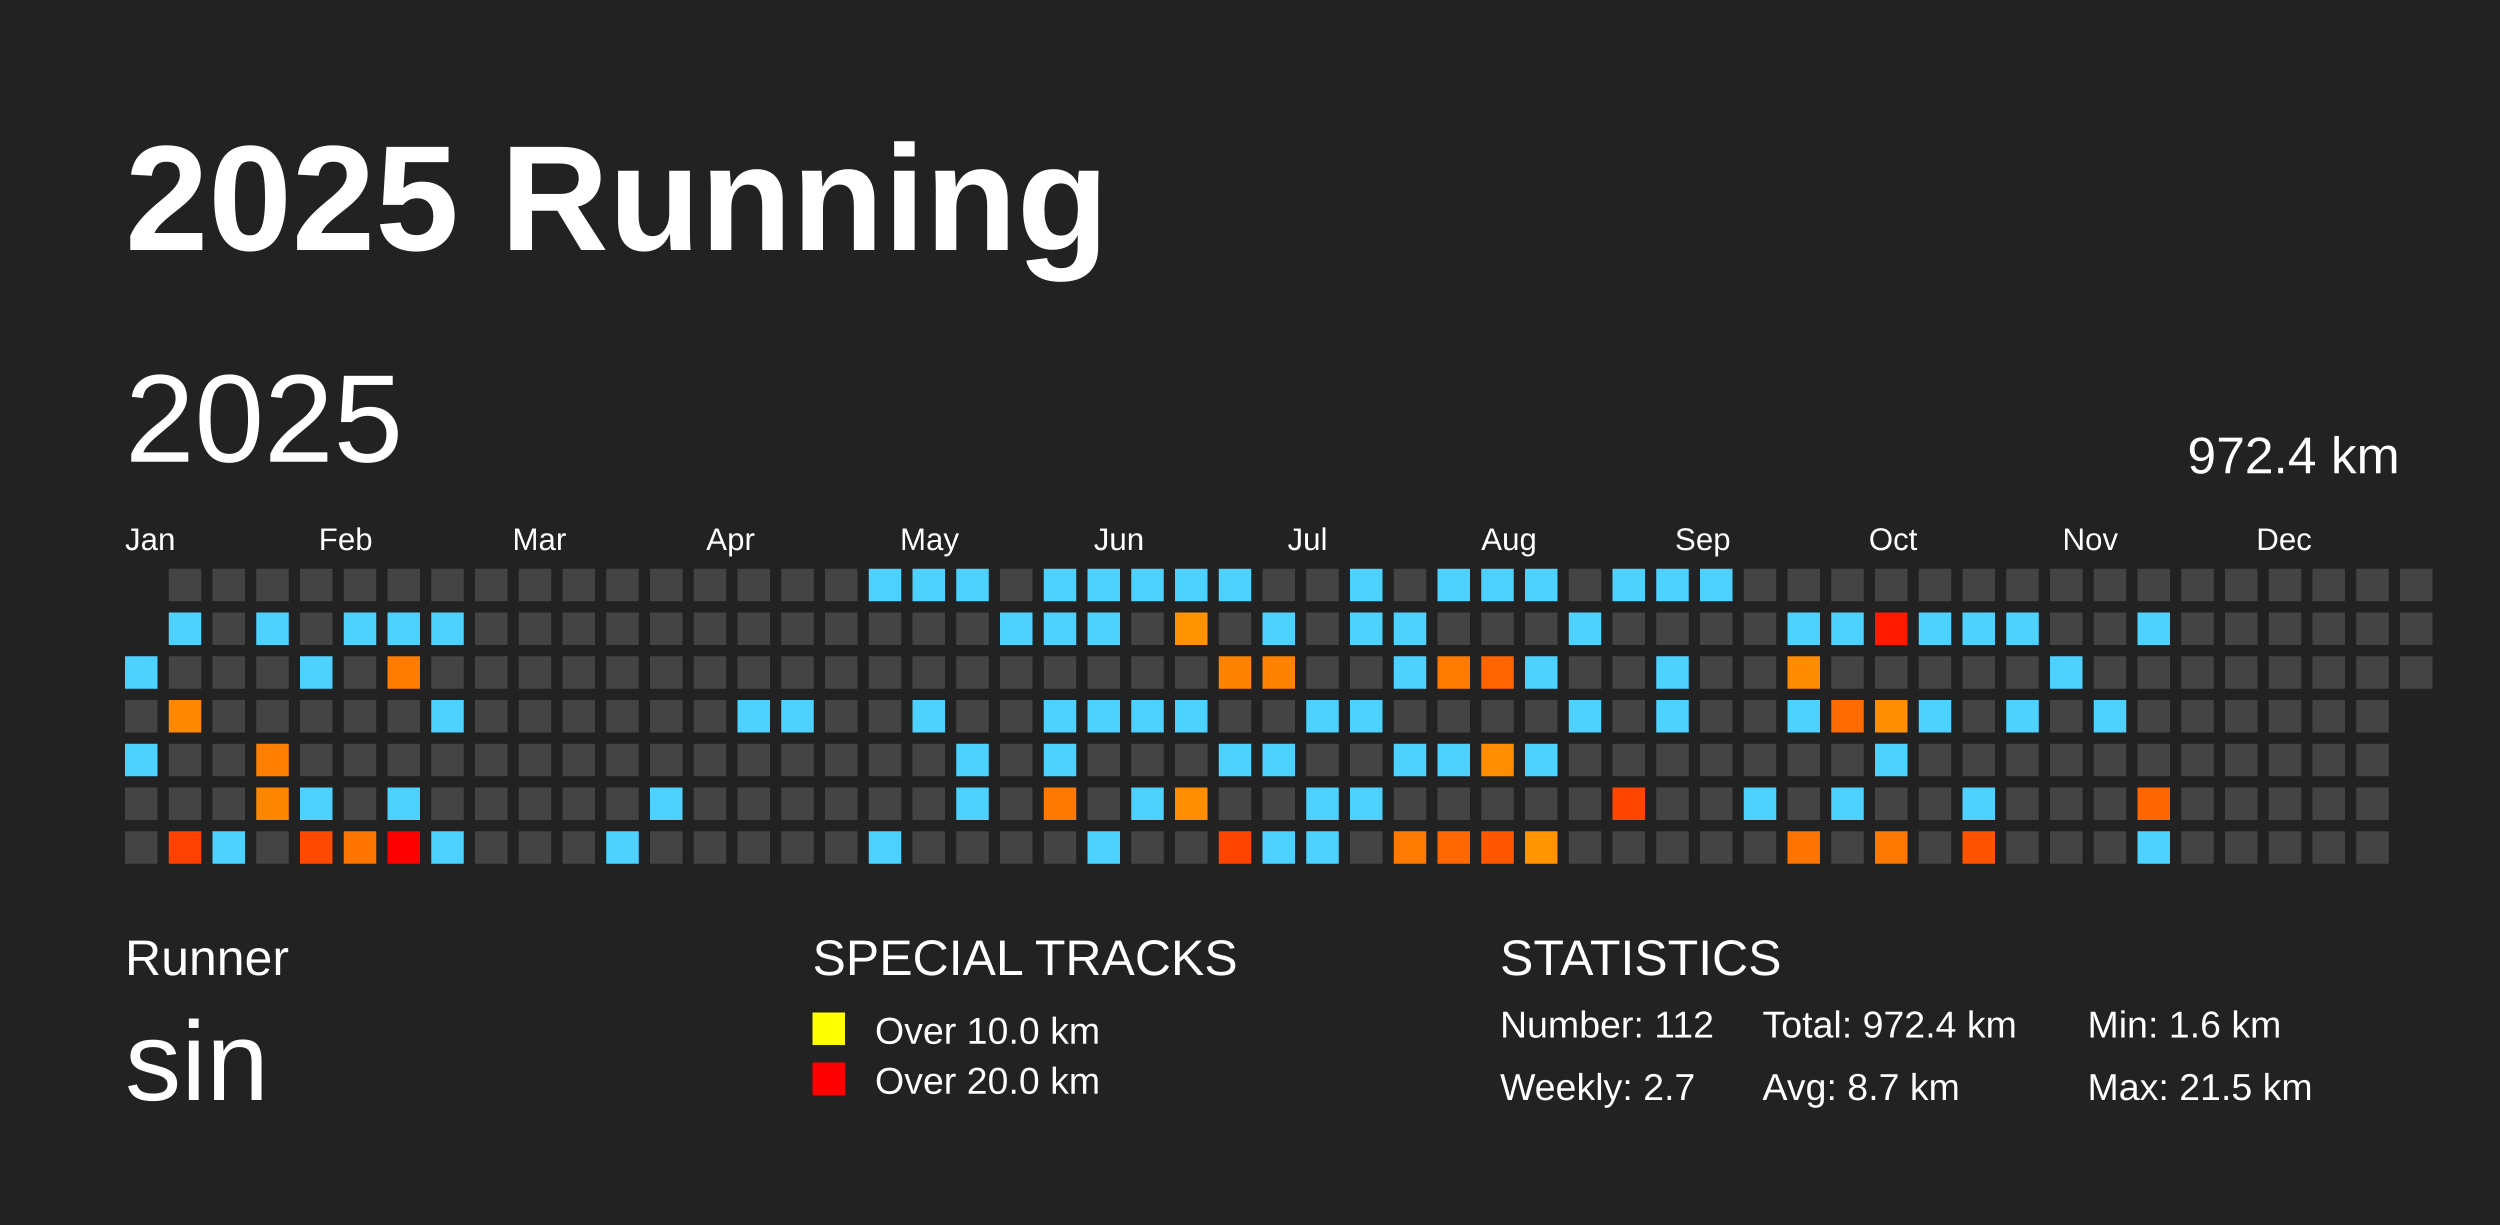
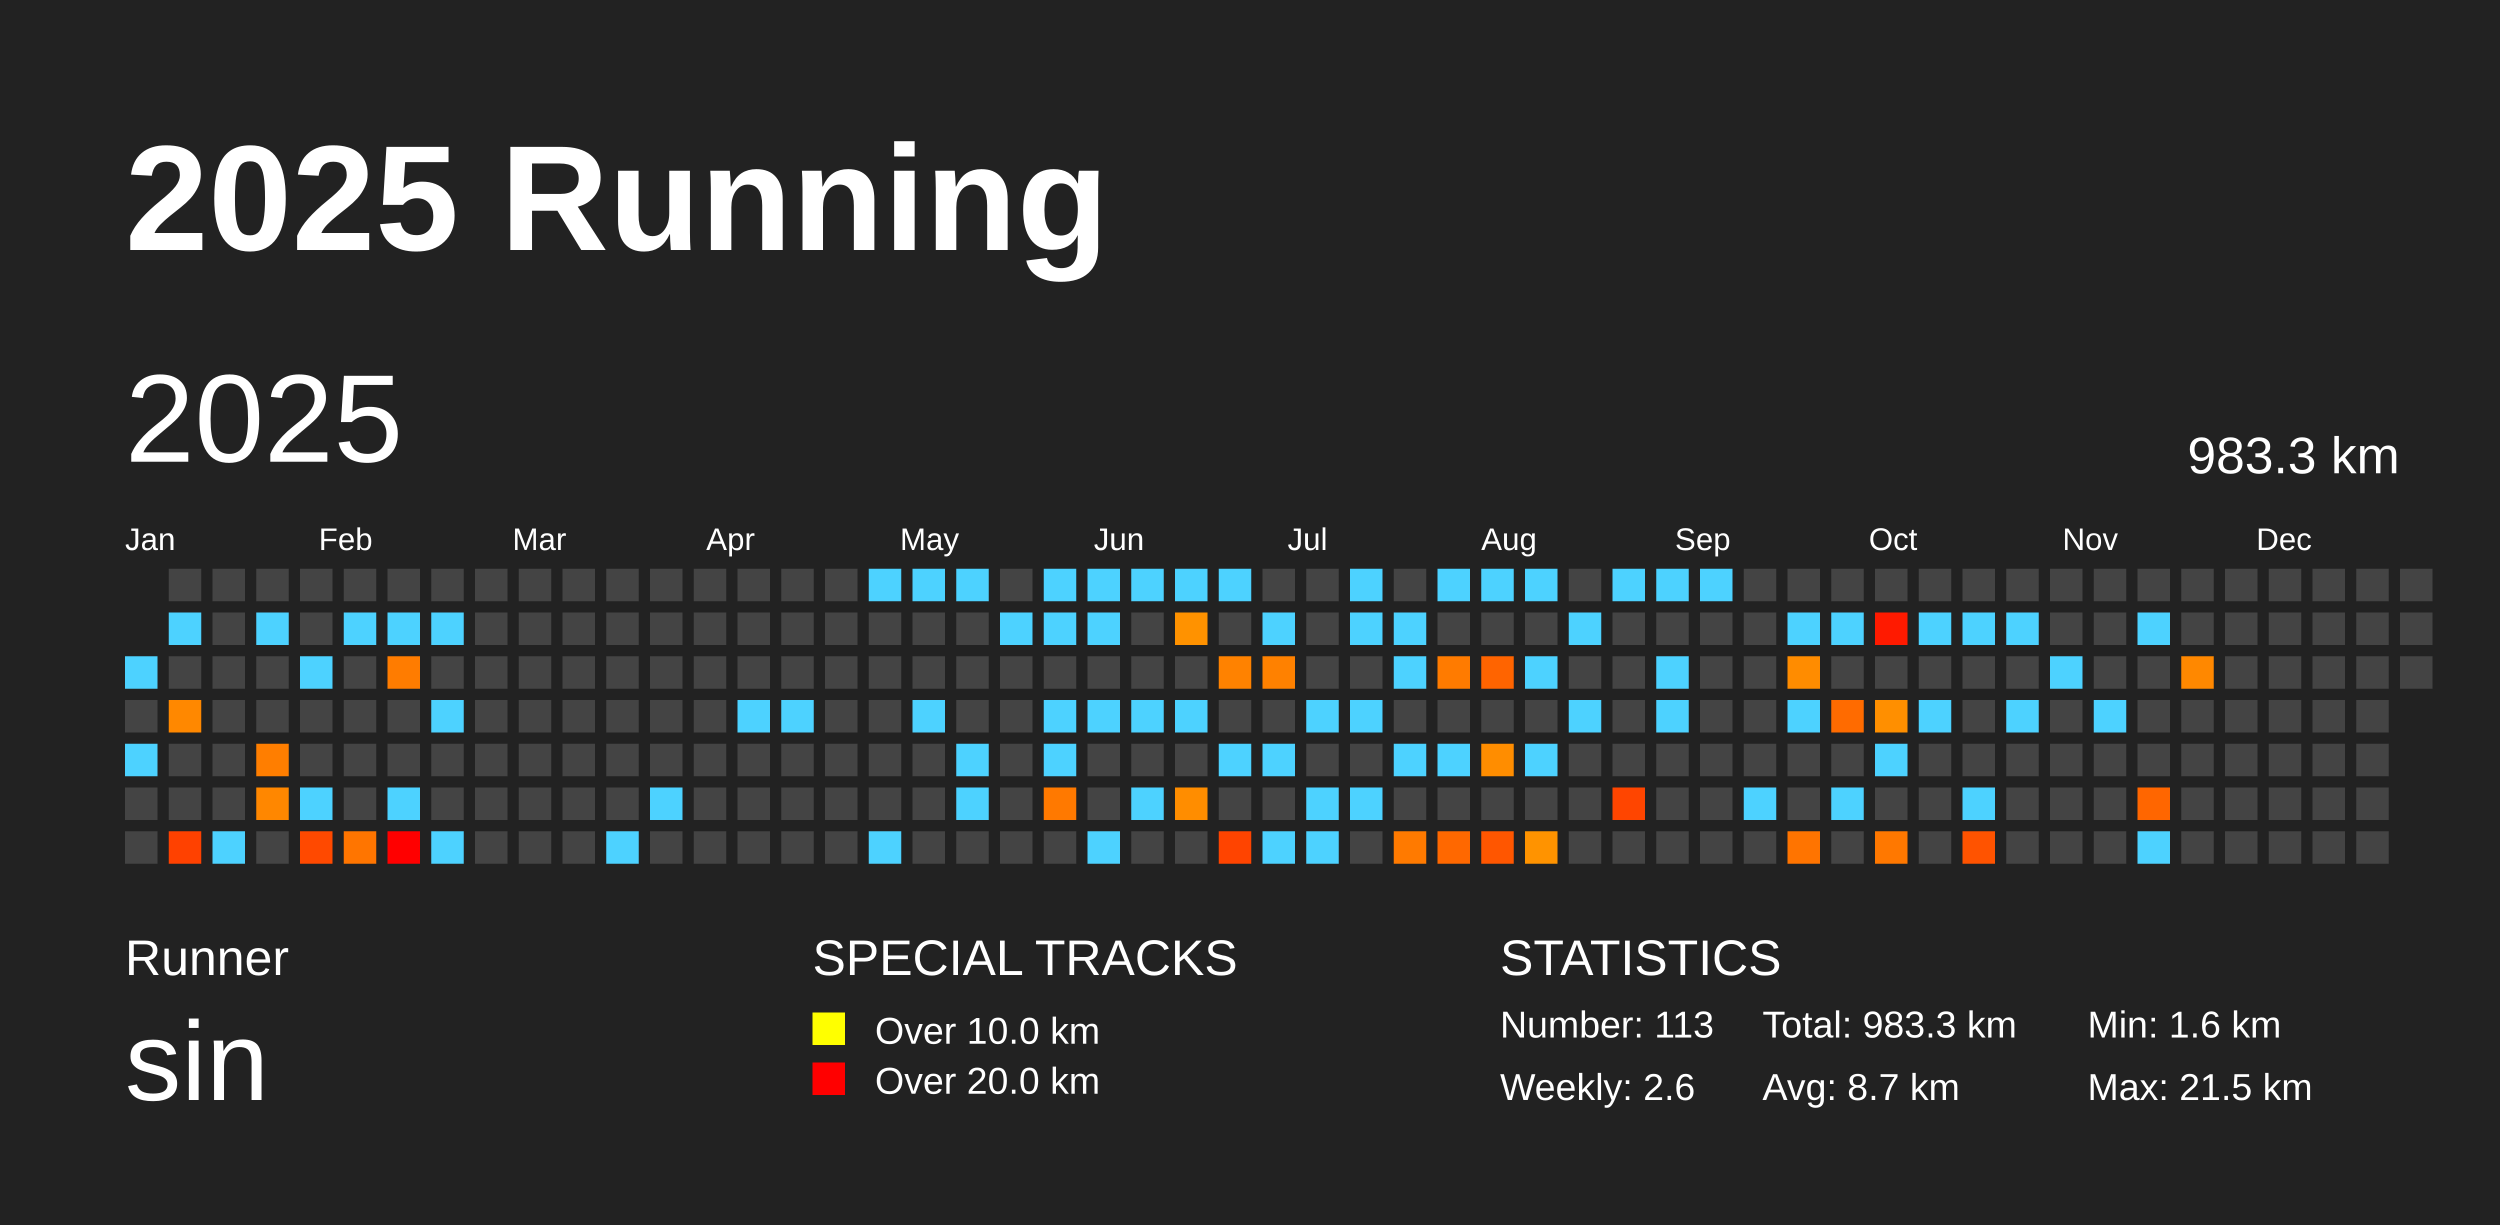
<svg xmlns="http://www.w3.org/2000/svg" baseProfile="full" height="98mm" version="1.1" viewBox="0,0,200,98" width="200mm">
  <defs />
  <rect fill="#222222" height="98" width="200" x="0" y="0" />
  <text fill="#FFFFFF" style="font-size:12px; font-family:Arial; font-weight:bold;" x="10" y="20">2025 Running</text>
  <text fill="#FFFFFF" style="font-size:4px; font-family:Arial" x="10" y="78">Runner</text>
  <text fill="#FFFFFF" style="font-size:9px; font-family:Arial" x="10" y="88">sin</text>
  <text fill="#FFFFFF" style="font-size:4px; font-family:Arial" x="65" y="78">SPECIAL TRACKS</text>
  <rect fill="yellow" height="2.6" width="2.6" x="65" y="81" />
  <text fill="#FFFFFF" style="font-size:3px; font-family:Arial" x="70" y="83.5">Over 10.0 km</text>
  <rect fill="red" height="2.6" width="2.6" x="65" y="85" />
  <text fill="#FFFFFF" style="font-size:3px; font-family:Arial" x="70" y="87.5">Over 20.0 km</text>
  <text fill="#FFFFFF" style="font-size:4px; font-family:Arial" x="120" y="78">STATISTICS</text>
-   <text fill="#FFFFFF" style="font-size:3px; font-family:Arial" x="120" y="83">Number: 112</text>
-   <text fill="#FFFFFF" style="font-size:3px; font-family:Arial" x="120" y="88">Weekly: 2.7</text>
-   <text fill="#FFFFFF" style="font-size:3px; font-family:Arial" x="141" y="83">Total: 972.4 km</text>
+   <text fill="#FFFFFF" style="font-size:3px; font-family:Arial" x="120" y="83">Number: 113</text>
+   <text fill="#FFFFFF" style="font-size:3px; font-family:Arial" x="120" y="88">Weekly: 2.6</text>
+   <text fill="#FFFFFF" style="font-size:3px; font-family:Arial" x="141" y="83">Total: 983.3 km</text>
  <text fill="#FFFFFF" style="font-size:3px; font-family:Arial" x="141" y="88">Avg: 8.7 km</text>
  <text fill="#FFFFFF" style="font-size:3px; font-family:Arial" x="167" y="83">Min: 1.6 km</text>
  <text fill="#FFFFFF" style="font-size:3px; font-family:Arial" x="167" y="88">Max: 21.5 km</text>
  <text dominant-baseline="hanging" fill="#FFFFFF" style="font-size:10.0px; font-family:Arial;" x="10" y="30">2025</text>
-   <text dominant-baseline="hanging" fill="#FFFFFF" style="font-size:4.125px; font-family:Arial;" x="175" y="35">972.4 km</text>
+   <text dominant-baseline="hanging" fill="#FFFFFF" style="font-size:4.125px; font-family:Arial;" x="175" y="35">983.3 km</text>
  <text fill="#FFFFFF" style="font-size:2.5px; font-family:Arial" x="10.0" y="44">Jan</text>
  <text fill="#FFFFFF" style="font-size:2.5px; font-family:Arial" x="25.5" y="44">Feb</text>
  <text fill="#FFFFFF" style="font-size:2.5px; font-family:Arial" x="41.0" y="44">Mar</text>
  <text fill="#FFFFFF" style="font-size:2.5px; font-family:Arial" x="56.5" y="44">Apr</text>
  <text fill="#FFFFFF" style="font-size:2.5px; font-family:Arial" x="72.0" y="44">May</text>
  <text fill="#FFFFFF" style="font-size:2.5px; font-family:Arial" x="87.5" y="44">Jun</text>
  <text fill="#FFFFFF" style="font-size:2.5px; font-family:Arial" x="103.0" y="44">Jul</text>
  <text fill="#FFFFFF" style="font-size:2.5px; font-family:Arial" x="118.5" y="44">Aug</text>
  <text fill="#FFFFFF" style="font-size:2.5px; font-family:Arial" x="134.0" y="44">Sep</text>
  <text fill="#FFFFFF" style="font-size:2.5px; font-family:Arial" x="149.5" y="44">Oct</text>
  <text fill="#FFFFFF" style="font-size:2.5px; font-family:Arial" x="165.0" y="44">Nov</text>
  <text fill="#FFFFFF" style="font-size:2.5px; font-family:Arial" x="180.5" y="44">Dec</text>
  <rect fill="#4dd2ff" height="2.6" width="2.6" x="10.0" y="52.5" />
  <rect fill="#444444" height="2.6" width="2.6" x="10.0" y="56.0" />
  <rect fill="#4dd2ff" height="2.6" width="2.6" x="10.0" y="59.5" />
  <rect fill="#444444" height="2.6" width="2.6" x="10.0" y="63.0" />
  <rect fill="#444444" height="2.6" width="2.6" x="10.0" y="66.5" />
  <rect fill="#444444" height="2.6" width="2.6" x="13.5" y="45.5" />
  <rect fill="#4dd2ff" height="2.6" width="2.6" x="13.5" y="49.0" />
  <rect fill="#444444" height="2.6" width="2.6" x="13.5" y="52.5" />
  <rect fill="#ff8800" height="2.6" width="2.6" x="13.5" y="56.0" />
  <rect fill="#444444" height="2.6" width="2.6" x="13.5" y="59.5" />
  <rect fill="#444444" height="2.6" width="2.6" x="13.5" y="63.0" />
  <rect fill="#ff4100" height="2.6" width="2.6" x="13.5" y="66.5" />
  <rect fill="#444444" height="2.6" width="2.6" x="17.0" y="45.5" />
  <rect fill="#444444" height="2.6" width="2.6" x="17.0" y="49.0" />
  <rect fill="#444444" height="2.6" width="2.6" x="17.0" y="52.5" />
  <rect fill="#444444" height="2.6" width="2.6" x="17.0" y="56.0" />
  <rect fill="#444444" height="2.6" width="2.6" x="17.0" y="59.5" />
  <rect fill="#444444" height="2.6" width="2.6" x="17.0" y="63.0" />
  <rect fill="#4dd2ff" height="2.6" width="2.6" x="17.0" y="66.5" />
  <rect fill="#444444" height="2.6" width="2.6" x="20.5" y="45.5" />
  <rect fill="#4dd2ff" height="2.6" width="2.6" x="20.5" y="49.0" />
  <rect fill="#444444" height="2.6" width="2.6" x="20.5" y="52.5" />
  <rect fill="#444444" height="2.6" width="2.6" x="20.5" y="56.0" />
  <rect fill="#ff7e00" height="2.6" width="2.6" x="20.5" y="59.5" />
  <rect fill="#ff8700" height="2.6" width="2.6" x="20.5" y="63.0" />
  <rect fill="#444444" height="2.6" width="2.6" x="20.5" y="66.5" />
  <rect fill="#444444" height="2.6" width="2.6" x="24.0" y="45.5" />
  <rect fill="#444444" height="2.6" width="2.6" x="24.0" y="49.0" />
  <rect fill="#4dd2ff" height="2.6" width="2.6" x="24.0" y="52.5" />
  <rect fill="#444444" height="2.6" width="2.6" x="24.0" y="56.0" />
  <rect fill="#444444" height="2.6" width="2.6" x="24.0" y="59.5" />
  <rect fill="#4dd2ff" height="2.6" width="2.6" x="24.0" y="63.0" />
  <rect fill="#ff4900" height="2.6" width="2.6" x="24.0" y="66.5" />
  <rect fill="#444444" height="2.6" width="2.6" x="27.5" y="45.5" />
  <rect fill="#4dd2ff" height="2.6" width="2.6" x="27.5" y="49.0" />
  <rect fill="#444444" height="2.6" width="2.6" x="27.5" y="52.5" />
  <rect fill="#444444" height="2.6" width="2.6" x="27.5" y="56.0" />
  <rect fill="#444444" height="2.6" width="2.6" x="27.5" y="59.5" />
  <rect fill="#444444" height="2.6" width="2.6" x="27.5" y="63.0" />
  <rect fill="#ff7500" height="2.6" width="2.6" x="27.5" y="66.5" />
  <rect fill="#444444" height="2.6" width="2.6" x="31.0" y="45.5" />
  <rect fill="#4dd2ff" height="2.6" width="2.6" x="31.0" y="49.0" />
  <rect fill="#ff7c00" height="2.6" width="2.6" x="31.0" y="52.5" />
  <rect fill="#444444" height="2.6" width="2.6" x="31.0" y="56.0" />
  <rect fill="#444444" height="2.6" width="2.6" x="31.0" y="59.5" />
  <rect fill="#4dd2ff" height="2.6" width="2.6" x="31.0" y="63.0" />
  <rect fill="red" height="2.6" width="2.6" x="31.0" y="66.5" />
  <rect fill="#444444" height="2.6" width="2.6" x="34.5" y="45.5" />
  <rect fill="#4dd2ff" height="2.6" width="2.6" x="34.5" y="49.0" />
  <rect fill="#444444" height="2.6" width="2.6" x="34.5" y="52.5" />
  <rect fill="#4dd2ff" height="2.6" width="2.6" x="34.5" y="56.0" />
  <rect fill="#444444" height="2.6" width="2.6" x="34.5" y="59.5" />
  <rect fill="#444444" height="2.6" width="2.6" x="34.5" y="63.0" />
  <rect fill="#4dd2ff" height="2.6" width="2.6" x="34.5" y="66.5" />
  <rect fill="#444444" height="2.6" width="2.6" x="38.0" y="45.5" />
  <rect fill="#444444" height="2.6" width="2.6" x="38.0" y="49.0" />
  <rect fill="#444444" height="2.6" width="2.6" x="38.0" y="52.5" />
  <rect fill="#444444" height="2.6" width="2.6" x="38.0" y="56.0" />
  <rect fill="#444444" height="2.6" width="2.6" x="38.0" y="59.5" />
  <rect fill="#444444" height="2.6" width="2.6" x="38.0" y="63.0" />
  <rect fill="#444444" height="2.6" width="2.6" x="38.0" y="66.5" />
  <rect fill="#444444" height="2.6" width="2.6" x="41.5" y="45.5" />
  <rect fill="#444444" height="2.6" width="2.6" x="41.5" y="49.0" />
  <rect fill="#444444" height="2.6" width="2.6" x="41.5" y="52.5" />
  <rect fill="#444444" height="2.6" width="2.6" x="41.5" y="56.0" />
  <rect fill="#444444" height="2.6" width="2.6" x="41.5" y="59.5" />
  <rect fill="#444444" height="2.6" width="2.6" x="41.5" y="63.0" />
  <rect fill="#444444" height="2.6" width="2.6" x="41.5" y="66.5" />
  <rect fill="#444444" height="2.6" width="2.6" x="45.0" y="45.5" />
  <rect fill="#444444" height="2.6" width="2.6" x="45.0" y="49.0" />
  <rect fill="#444444" height="2.6" width="2.6" x="45.0" y="52.5" />
  <rect fill="#444444" height="2.6" width="2.6" x="45.0" y="56.0" />
  <rect fill="#444444" height="2.6" width="2.6" x="45.0" y="59.5" />
  <rect fill="#444444" height="2.6" width="2.6" x="45.0" y="63.0" />
  <rect fill="#444444" height="2.6" width="2.6" x="45.0" y="66.5" />
  <rect fill="#444444" height="2.6" width="2.6" x="48.5" y="45.5" />
  <rect fill="#444444" height="2.6" width="2.6" x="48.5" y="49.0" />
  <rect fill="#444444" height="2.6" width="2.6" x="48.5" y="52.5" />
  <rect fill="#444444" height="2.6" width="2.6" x="48.5" y="56.0" />
  <rect fill="#444444" height="2.6" width="2.6" x="48.5" y="59.5" />
  <rect fill="#444444" height="2.6" width="2.6" x="48.5" y="63.0" />
  <rect fill="#4dd2ff" height="2.6" width="2.6" x="48.5" y="66.5" />
  <rect fill="#444444" height="2.6" width="2.6" x="52.0" y="45.5" />
  <rect fill="#444444" height="2.6" width="2.6" x="52.0" y="49.0" />
  <rect fill="#444444" height="2.6" width="2.6" x="52.0" y="52.5" />
  <rect fill="#444444" height="2.6" width="2.6" x="52.0" y="56.0" />
  <rect fill="#444444" height="2.6" width="2.6" x="52.0" y="59.5" />
  <rect fill="#4dd2ff" height="2.6" width="2.6" x="52.0" y="63.0" />
  <rect fill="#444444" height="2.6" width="2.6" x="52.0" y="66.5" />
  <rect fill="#444444" height="2.6" width="2.6" x="55.5" y="45.5" />
  <rect fill="#444444" height="2.6" width="2.6" x="55.5" y="49.0" />
  <rect fill="#444444" height="2.6" width="2.6" x="55.5" y="52.5" />
  <rect fill="#444444" height="2.6" width="2.6" x="55.5" y="56.0" />
  <rect fill="#444444" height="2.6" width="2.6" x="55.5" y="59.5" />
  <rect fill="#444444" height="2.6" width="2.6" x="55.5" y="63.0" />
  <rect fill="#444444" height="2.6" width="2.6" x="55.5" y="66.5" />
  <rect fill="#444444" height="2.6" width="2.6" x="59.0" y="45.5" />
  <rect fill="#444444" height="2.6" width="2.6" x="59.0" y="49.0" />
  <rect fill="#444444" height="2.6" width="2.6" x="59.0" y="52.5" />
  <rect fill="#4dd2ff" height="2.6" width="2.6" x="59.0" y="56.0" />
  <rect fill="#444444" height="2.6" width="2.6" x="59.0" y="59.5" />
  <rect fill="#444444" height="2.6" width="2.6" x="59.0" y="63.0" />
  <rect fill="#444444" height="2.6" width="2.6" x="59.0" y="66.5" />
  <rect fill="#444444" height="2.6" width="2.6" x="62.5" y="45.5" />
  <rect fill="#444444" height="2.6" width="2.6" x="62.5" y="49.0" />
  <rect fill="#444444" height="2.6" width="2.6" x="62.5" y="52.5" />
  <rect fill="#4dd2ff" height="2.6" width="2.6" x="62.5" y="56.0" />
  <rect fill="#444444" height="2.6" width="2.6" x="62.5" y="59.5" />
  <rect fill="#444444" height="2.6" width="2.6" x="62.5" y="63.0" />
  <rect fill="#444444" height="2.6" width="2.6" x="62.5" y="66.5" />
  <rect fill="#444444" height="2.6" width="2.6" x="66.0" y="45.5" />
  <rect fill="#444444" height="2.6" width="2.6" x="66.0" y="49.0" />
  <rect fill="#444444" height="2.6" width="2.6" x="66.0" y="52.5" />
  <rect fill="#444444" height="2.6" width="2.6" x="66.0" y="56.0" />
  <rect fill="#444444" height="2.6" width="2.6" x="66.0" y="59.5" />
  <rect fill="#444444" height="2.6" width="2.6" x="66.0" y="63.0" />
  <rect fill="#444444" height="2.6" width="2.6" x="66.0" y="66.5" />
  <rect fill="#4dd2ff" height="2.6" width="2.6" x="69.5" y="45.5" />
  <rect fill="#444444" height="2.6" width="2.6" x="69.5" y="49.0" />
  <rect fill="#444444" height="2.6" width="2.6" x="69.5" y="52.5" />
  <rect fill="#444444" height="2.6" width="2.6" x="69.5" y="56.0" />
  <rect fill="#444444" height="2.6" width="2.6" x="69.5" y="59.5" />
  <rect fill="#444444" height="2.6" width="2.6" x="69.5" y="63.0" />
  <rect fill="#4dd2ff" height="2.6" width="2.6" x="69.5" y="66.5" />
  <rect fill="#4dd2ff" height="2.6" width="2.6" x="73.0" y="45.5" />
  <rect fill="#444444" height="2.6" width="2.6" x="73.0" y="49.0" />
  <rect fill="#444444" height="2.6" width="2.6" x="73.0" y="52.5" />
  <rect fill="#4dd2ff" height="2.6" width="2.6" x="73.0" y="56.0" />
  <rect fill="#444444" height="2.6" width="2.6" x="73.0" y="59.5" />
  <rect fill="#444444" height="2.6" width="2.6" x="73.0" y="63.0" />
  <rect fill="#444444" height="2.6" width="2.6" x="73.0" y="66.5" />
  <rect fill="#4dd2ff" height="2.6" width="2.6" x="76.5" y="45.5" />
  <rect fill="#444444" height="2.6" width="2.6" x="76.5" y="49.0" />
  <rect fill="#444444" height="2.6" width="2.6" x="76.5" y="52.5" />
  <rect fill="#444444" height="2.6" width="2.6" x="76.5" y="56.0" />
  <rect fill="#4dd2ff" height="2.6" width="2.6" x="76.5" y="59.5" />
  <rect fill="#4dd2ff" height="2.6" width="2.6" x="76.5" y="63.0" />
  <rect fill="#444444" height="2.6" width="2.6" x="76.5" y="66.5" />
  <rect fill="#444444" height="2.6" width="2.6" x="80.0" y="45.5" />
  <rect fill="#4dd2ff" height="2.6" width="2.6" x="80.0" y="49.0" />
  <rect fill="#444444" height="2.6" width="2.6" x="80.0" y="52.5" />
  <rect fill="#444444" height="2.6" width="2.6" x="80.0" y="56.0" />
  <rect fill="#444444" height="2.6" width="2.6" x="80.0" y="59.5" />
  <rect fill="#444444" height="2.6" width="2.6" x="80.0" y="63.0" />
  <rect fill="#444444" height="2.6" width="2.6" x="80.0" y="66.5" />
  <rect fill="#4dd2ff" height="2.6" width="2.6" x="83.5" y="45.5" />
  <rect fill="#4dd2ff" height="2.6" width="2.6" x="83.5" y="49.0" />
  <rect fill="#444444" height="2.6" width="2.6" x="83.5" y="52.5" />
  <rect fill="#4dd2ff" height="2.6" width="2.6" x="83.5" y="56.0" />
  <rect fill="#4dd2ff" height="2.6" width="2.6" x="83.5" y="59.5" />
  <rect fill="#ff7900" height="2.6" width="2.6" x="83.5" y="63.0" />
  <rect fill="#444444" height="2.6" width="2.6" x="83.5" y="66.5" />
  <rect fill="#4dd2ff" height="2.6" width="2.6" x="87.0" y="45.5" />
  <rect fill="#4dd2ff" height="2.6" width="2.6" x="87.0" y="49.0" />
  <rect fill="#444444" height="2.6" width="2.6" x="87.0" y="52.5" />
  <rect fill="#4dd2ff" height="2.6" width="2.6" x="87.0" y="56.0" />
  <rect fill="#444444" height="2.6" width="2.6" x="87.0" y="59.5" />
  <rect fill="#444444" height="2.6" width="2.6" x="87.0" y="63.0" />
  <rect fill="#4dd2ff" height="2.6" width="2.6" x="87.0" y="66.5" />
  <rect fill="#4dd2ff" height="2.6" width="2.6" x="90.5" y="45.5" />
  <rect fill="#444444" height="2.6" width="2.6" x="90.5" y="49.0" />
  <rect fill="#444444" height="2.6" width="2.6" x="90.5" y="52.5" />
  <rect fill="#4dd2ff" height="2.6" width="2.6" x="90.5" y="56.0" />
  <rect fill="#444444" height="2.6" width="2.6" x="90.5" y="59.5" />
  <rect fill="#4dd2ff" height="2.6" width="2.6" x="90.5" y="63.0" />
  <rect fill="#444444" height="2.6" width="2.6" x="90.5" y="66.5" />
  <rect fill="#4dd2ff" height="2.6" width="2.6" x="94.0" y="45.5" />
  <rect fill="#ff9200" height="2.6" width="2.6" x="94.0" y="49.0" />
  <rect fill="#444444" height="2.6" width="2.6" x="94.0" y="52.5" />
  <rect fill="#4dd2ff" height="2.6" width="2.6" x="94.0" y="56.0" />
  <rect fill="#444444" height="2.6" width="2.6" x="94.0" y="59.5" />
  <rect fill="#ff8d00" height="2.6" width="2.6" x="94.0" y="63.0" />
  <rect fill="#444444" height="2.6" width="2.6" x="94.0" y="66.5" />
  <rect fill="#4dd2ff" height="2.6" width="2.6" x="97.5" y="45.5" />
  <rect fill="#444444" height="2.6" width="2.6" x="97.5" y="49.0" />
  <rect fill="#ff8200" height="2.6" width="2.6" x="97.5" y="52.5" />
  <rect fill="#444444" height="2.6" width="2.6" x="97.5" y="56.0" />
  <rect fill="#4dd2ff" height="2.6" width="2.6" x="97.5" y="59.5" />
  <rect fill="#444444" height="2.6" width="2.6" x="97.5" y="63.0" />
  <rect fill="#ff4400" height="2.6" width="2.6" x="97.5" y="66.5" />
  <rect fill="#444444" height="2.6" width="2.6" x="101.0" y="45.5" />
  <rect fill="#4dd2ff" height="2.6" width="2.6" x="101.0" y="49.0" />
  <rect fill="#ff8100" height="2.6" width="2.6" x="101.0" y="52.5" />
  <rect fill="#444444" height="2.6" width="2.6" x="101.0" y="56.0" />
  <rect fill="#4dd2ff" height="2.6" width="2.6" x="101.0" y="59.5" />
  <rect fill="#444444" height="2.6" width="2.6" x="101.0" y="63.0" />
  <rect fill="#4dd2ff" height="2.6" width="2.6" x="101.0" y="66.5" />
  <rect fill="#444444" height="2.6" width="2.6" x="104.5" y="45.5" />
  <rect fill="#444444" height="2.6" width="2.6" x="104.5" y="49.0" />
  <rect fill="#444444" height="2.6" width="2.6" x="104.5" y="52.5" />
  <rect fill="#4dd2ff" height="2.6" width="2.6" x="104.5" y="56.0" />
  <rect fill="#444444" height="2.6" width="2.6" x="104.5" y="59.5" />
  <rect fill="#4dd2ff" height="2.6" width="2.6" x="104.5" y="63.0" />
  <rect fill="#4dd2ff" height="2.6" width="2.6" x="104.5" y="66.5" />
  <rect fill="#4dd2ff" height="2.6" width="2.6" x="108.0" y="45.5" />
  <rect fill="#4dd2ff" height="2.6" width="2.6" x="108.0" y="49.0" />
  <rect fill="#444444" height="2.6" width="2.6" x="108.0" y="52.5" />
  <rect fill="#4dd2ff" height="2.6" width="2.6" x="108.0" y="56.0" />
  <rect fill="#444444" height="2.6" width="2.6" x="108.0" y="59.5" />
  <rect fill="#4dd2ff" height="2.6" width="2.6" x="108.0" y="63.0" />
  <rect fill="#444444" height="2.6" width="2.6" x="108.0" y="66.5" />
  <rect fill="#444444" height="2.6" width="2.6" x="111.5" y="45.5" />
  <rect fill="#4dd2ff" height="2.6" width="2.6" x="111.5" y="49.0" />
  <rect fill="#4dd2ff" height="2.6" width="2.6" x="111.5" y="52.5" />
  <rect fill="#444444" height="2.6" width="2.6" x="111.5" y="56.0" />
  <rect fill="#4dd2ff" height="2.6" width="2.6" x="111.5" y="59.5" />
  <rect fill="#444444" height="2.6" width="2.6" x="111.5" y="63.0" />
  <rect fill="#ff7a00" height="2.6" width="2.6" x="111.5" y="66.5" />
  <rect fill="#4dd2ff" height="2.6" width="2.6" x="115.0" y="45.5" />
  <rect fill="#444444" height="2.6" width="2.6" x="115.0" y="49.0" />
  <rect fill="#ff7b00" height="2.6" width="2.6" x="115.0" y="52.5" />
  <rect fill="#444444" height="2.6" width="2.6" x="115.0" y="56.0" />
  <rect fill="#4dd2ff" height="2.6" width="2.6" x="115.0" y="59.5" />
  <rect fill="#444444" height="2.6" width="2.6" x="115.0" y="63.0" />
  <rect fill="#ff6800" height="2.6" width="2.6" x="115.0" y="66.5" />
  <rect fill="#4dd2ff" height="2.6" width="2.6" x="118.5" y="45.5" />
  <rect fill="#444444" height="2.6" width="2.6" x="118.5" y="49.0" />
  <rect fill="#ff6400" height="2.6" width="2.6" x="118.5" y="52.5" />
  <rect fill="#444444" height="2.6" width="2.6" x="118.5" y="56.0" />
  <rect fill="#ff8d00" height="2.6" width="2.6" x="118.5" y="59.5" />
  <rect fill="#444444" height="2.6" width="2.6" x="118.5" y="63.0" />
  <rect fill="#ff5600" height="2.6" width="2.6" x="118.5" y="66.5" />
  <rect fill="#4dd2ff" height="2.6" width="2.6" x="122.0" y="45.5" />
  <rect fill="#444444" height="2.6" width="2.6" x="122.0" y="49.0" />
  <rect fill="#4dd2ff" height="2.6" width="2.6" x="122.0" y="52.5" />
  <rect fill="#444444" height="2.6" width="2.6" x="122.0" y="56.0" />
  <rect fill="#4dd2ff" height="2.6" width="2.6" x="122.0" y="59.5" />
  <rect fill="#444444" height="2.6" width="2.6" x="122.0" y="63.0" />
  <rect fill="#ff9300" height="2.6" width="2.6" x="122.0" y="66.5" />
  <rect fill="#444444" height="2.6" width="2.6" x="125.5" y="45.5" />
  <rect fill="#4dd2ff" height="2.6" width="2.6" x="125.5" y="49.0" />
  <rect fill="#444444" height="2.6" width="2.6" x="125.5" y="52.5" />
  <rect fill="#4dd2ff" height="2.6" width="2.6" x="125.5" y="56.0" />
  <rect fill="#444444" height="2.6" width="2.6" x="125.5" y="59.5" />
  <rect fill="#444444" height="2.6" width="2.6" x="125.5" y="63.0" />
  <rect fill="#444444" height="2.6" width="2.6" x="125.5" y="66.5" />
  <rect fill="#4dd2ff" height="2.6" width="2.6" x="129.0" y="45.5" />
  <rect fill="#444444" height="2.6" width="2.6" x="129.0" y="49.0" />
  <rect fill="#444444" height="2.6" width="2.6" x="129.0" y="52.5" />
  <rect fill="#444444" height="2.6" width="2.6" x="129.0" y="56.0" />
  <rect fill="#444444" height="2.6" width="2.6" x="129.0" y="59.5" />
  <rect fill="#ff4500" height="2.6" width="2.6" x="129.0" y="63.0" />
  <rect fill="#444444" height="2.6" width="2.6" x="129.0" y="66.5" />
  <rect fill="#4dd2ff" height="2.6" width="2.6" x="132.5" y="45.5" />
  <rect fill="#444444" height="2.6" width="2.6" x="132.5" y="49.0" />
  <rect fill="#4dd2ff" height="2.6" width="2.6" x="132.5" y="52.5" />
  <rect fill="#4dd2ff" height="2.6" width="2.6" x="132.5" y="56.0" />
  <rect fill="#444444" height="2.6" width="2.6" x="132.5" y="59.5" />
  <rect fill="#444444" height="2.6" width="2.6" x="132.5" y="63.0" />
  <rect fill="#444444" height="2.6" width="2.6" x="132.5" y="66.5" />
  <rect fill="#4dd2ff" height="2.6" width="2.6" x="136.0" y="45.5" />
  <rect fill="#444444" height="2.6" width="2.6" x="136.0" y="49.0" />
  <rect fill="#444444" height="2.6" width="2.6" x="136.0" y="52.5" />
  <rect fill="#444444" height="2.6" width="2.6" x="136.0" y="56.0" />
  <rect fill="#444444" height="2.6" width="2.6" x="136.0" y="59.5" />
  <rect fill="#444444" height="2.6" width="2.6" x="136.0" y="63.0" />
  <rect fill="#444444" height="2.6" width="2.6" x="136.0" y="66.5" />
  <rect fill="#444444" height="2.6" width="2.6" x="139.5" y="45.5" />
  <rect fill="#444444" height="2.6" width="2.6" x="139.5" y="49.0" />
  <rect fill="#444444" height="2.6" width="2.6" x="139.5" y="52.5" />
  <rect fill="#444444" height="2.6" width="2.6" x="139.5" y="56.0" />
  <rect fill="#444444" height="2.6" width="2.6" x="139.5" y="59.5" />
  <rect fill="#4dd2ff" height="2.6" width="2.6" x="139.5" y="63.0" />
  <rect fill="#444444" height="2.6" width="2.6" x="139.5" y="66.5" />
  <rect fill="#444444" height="2.6" width="2.6" x="143.0" y="45.5" />
  <rect fill="#4dd2ff" height="2.6" width="2.6" x="143.0" y="49.0" />
  <rect fill="#ff8c00" height="2.6" width="2.6" x="143.0" y="52.5" />
  <rect fill="#4dd2ff" height="2.6" width="2.6" x="143.0" y="56.0" />
  <rect fill="#444444" height="2.6" width="2.6" x="143.0" y="59.5" />
  <rect fill="#444444" height="2.6" width="2.6" x="143.0" y="63.0" />
  <rect fill="#ff7400" height="2.6" width="2.6" x="143.0" y="66.5" />
  <rect fill="#444444" height="2.6" width="2.6" x="146.5" y="45.5" />
  <rect fill="#4dd2ff" height="2.6" width="2.6" x="146.5" y="49.0" />
  <rect fill="#444444" height="2.6" width="2.6" x="146.5" y="52.5" />
  <rect fill="#ff6b00" height="2.6" width="2.6" x="146.5" y="56.0" />
  <rect fill="#444444" height="2.6" width="2.6" x="146.5" y="59.5" />
  <rect fill="#4dd2ff" height="2.6" width="2.6" x="146.5" y="63.0" />
  <rect fill="#444444" height="2.6" width="2.6" x="146.5" y="66.5" />
  <rect fill="#444444" height="2.6" width="2.6" x="150.0" y="45.5" />
  <rect fill="#ff1a00" height="2.6" width="2.6" x="150.0" y="49.0" />
  <rect fill="#444444" height="2.6" width="2.6" x="150.0" y="52.5" />
  <rect fill="#ff8f00" height="2.6" width="2.6" x="150.0" y="56.0" />
  <rect fill="#4dd2ff" height="2.6" width="2.6" x="150.0" y="59.5" />
  <rect fill="#444444" height="2.6" width="2.6" x="150.0" y="63.0" />
  <rect fill="#ff7800" height="2.6" width="2.6" x="150.0" y="66.5" />
  <rect fill="#444444" height="2.6" width="2.6" x="153.5" y="45.5" />
  <rect fill="#4dd2ff" height="2.6" width="2.6" x="153.5" y="49.0" />
  <rect fill="#444444" height="2.6" width="2.6" x="153.5" y="52.5" />
  <rect fill="#4dd2ff" height="2.6" width="2.6" x="153.5" y="56.0" />
  <rect fill="#444444" height="2.6" width="2.6" x="153.5" y="59.5" />
  <rect fill="#444444" height="2.6" width="2.6" x="153.5" y="63.0" />
  <rect fill="#444444" height="2.6" width="2.6" x="153.5" y="66.5" />
  <rect fill="#444444" height="2.6" width="2.6" x="157.0" y="45.5" />
  <rect fill="#4dd2ff" height="2.6" width="2.6" x="157.0" y="49.0" />
  <rect fill="#444444" height="2.6" width="2.6" x="157.0" y="52.5" />
  <rect fill="#444444" height="2.6" width="2.6" x="157.0" y="56.0" />
  <rect fill="#444444" height="2.6" width="2.6" x="157.0" y="59.5" />
  <rect fill="#4dd2ff" height="2.6" width="2.6" x="157.0" y="63.0" />
  <rect fill="#ff5300" height="2.6" width="2.6" x="157.0" y="66.5" />
  <rect fill="#444444" height="2.6" width="2.6" x="160.5" y="45.5" />
  <rect fill="#4dd2ff" height="2.6" width="2.6" x="160.5" y="49.0" />
  <rect fill="#444444" height="2.6" width="2.6" x="160.5" y="52.5" />
  <rect fill="#4dd2ff" height="2.6" width="2.6" x="160.5" y="56.0" />
  <rect fill="#444444" height="2.6" width="2.6" x="160.5" y="59.5" />
  <rect fill="#444444" height="2.6" width="2.6" x="160.5" y="63.0" />
  <rect fill="#444444" height="2.6" width="2.6" x="160.5" y="66.5" />
  <rect fill="#444444" height="2.6" width="2.6" x="164.0" y="45.5" />
  <rect fill="#444444" height="2.6" width="2.6" x="164.0" y="49.0" />
  <rect fill="#4dd2ff" height="2.6" width="2.6" x="164.0" y="52.5" />
  <rect fill="#444444" height="2.6" width="2.6" x="164.0" y="56.0" />
  <rect fill="#444444" height="2.6" width="2.6" x="164.0" y="59.5" />
  <rect fill="#444444" height="2.6" width="2.6" x="164.0" y="63.0" />
  <rect fill="#444444" height="2.6" width="2.6" x="164.0" y="66.5" />
  <rect fill="#444444" height="2.6" width="2.6" x="167.5" y="45.5" />
  <rect fill="#444444" height="2.6" width="2.6" x="167.5" y="49.0" />
  <rect fill="#444444" height="2.6" width="2.6" x="167.5" y="52.5" />
  <rect fill="#4dd2ff" height="2.6" width="2.6" x="167.5" y="56.0" />
  <rect fill="#444444" height="2.6" width="2.6" x="167.5" y="59.5" />
  <rect fill="#444444" height="2.6" width="2.6" x="167.5" y="63.0" />
  <rect fill="#444444" height="2.6" width="2.6" x="167.5" y="66.5" />
  <rect fill="#444444" height="2.6" width="2.6" x="171.0" y="45.5" />
  <rect fill="#4dd2ff" height="2.6" width="2.6" x="171.0" y="49.0" />
  <rect fill="#444444" height="2.6" width="2.6" x="171.0" y="52.5" />
  <rect fill="#444444" height="2.6" width="2.6" x="171.0" y="56.0" />
  <rect fill="#444444" height="2.6" width="2.6" x="171.0" y="59.5" />
  <rect fill="#ff6600" height="2.6" width="2.6" x="171.0" y="63.0" />
  <rect fill="#4dd2ff" height="2.6" width="2.6" x="171.0" y="66.5" />
  <rect fill="#444444" height="2.6" width="2.6" x="174.5" y="45.5" />
  <rect fill="#444444" height="2.6" width="2.6" x="174.5" y="49.0" />
-   <rect fill="#444444" height="2.6" width="2.6" x="174.5" y="52.5" />
+   <rect fill="#ff8800" height="2.6" width="2.6" x="174.5" y="52.5" />
  <rect fill="#444444" height="2.6" width="2.6" x="174.5" y="56.0" />
  <rect fill="#444444" height="2.6" width="2.6" x="174.5" y="59.5" />
  <rect fill="#444444" height="2.6" width="2.6" x="174.5" y="63.0" />
  <rect fill="#444444" height="2.6" width="2.6" x="174.5" y="66.5" />
  <rect fill="#444444" height="2.6" width="2.6" x="178.0" y="45.5" />
  <rect fill="#444444" height="2.6" width="2.6" x="178.0" y="49.0" />
  <rect fill="#444444" height="2.6" width="2.6" x="178.0" y="52.5" />
  <rect fill="#444444" height="2.6" width="2.6" x="178.0" y="56.0" />
  <rect fill="#444444" height="2.6" width="2.6" x="178.0" y="59.5" />
  <rect fill="#444444" height="2.6" width="2.6" x="178.0" y="63.0" />
  <rect fill="#444444" height="2.6" width="2.6" x="178.0" y="66.5" />
  <rect fill="#444444" height="2.6" width="2.6" x="181.5" y="45.5" />
  <rect fill="#444444" height="2.6" width="2.6" x="181.5" y="49.0" />
  <rect fill="#444444" height="2.6" width="2.6" x="181.5" y="52.5" />
  <rect fill="#444444" height="2.6" width="2.6" x="181.5" y="56.0" />
  <rect fill="#444444" height="2.6" width="2.6" x="181.5" y="59.5" />
  <rect fill="#444444" height="2.6" width="2.6" x="181.5" y="63.0" />
  <rect fill="#444444" height="2.6" width="2.6" x="181.5" y="66.5" />
  <rect fill="#444444" height="2.6" width="2.6" x="185.0" y="45.5" />
  <rect fill="#444444" height="2.6" width="2.6" x="185.0" y="49.0" />
  <rect fill="#444444" height="2.6" width="2.6" x="185.0" y="52.5" />
  <rect fill="#444444" height="2.6" width="2.6" x="185.0" y="56.0" />
  <rect fill="#444444" height="2.6" width="2.6" x="185.0" y="59.5" />
  <rect fill="#444444" height="2.6" width="2.6" x="185.0" y="63.0" />
  <rect fill="#444444" height="2.6" width="2.6" x="185.0" y="66.5" />
  <rect fill="#444444" height="2.6" width="2.6" x="188.5" y="45.5" />
  <rect fill="#444444" height="2.6" width="2.6" x="188.5" y="49.0" />
  <rect fill="#444444" height="2.6" width="2.6" x="188.5" y="52.5" />
  <rect fill="#444444" height="2.6" width="2.6" x="188.5" y="56.0" />
  <rect fill="#444444" height="2.6" width="2.6" x="188.5" y="59.5" />
  <rect fill="#444444" height="2.6" width="2.6" x="188.5" y="63.0" />
  <rect fill="#444444" height="2.6" width="2.6" x="188.5" y="66.5" />
  <rect fill="#444444" height="2.6" width="2.6" x="192.0" y="45.5" />
  <rect fill="#444444" height="2.6" width="2.6" x="192.0" y="49.0" />
  <rect fill="#444444" height="2.6" width="2.6" x="192.0" y="52.5" />
</svg>
